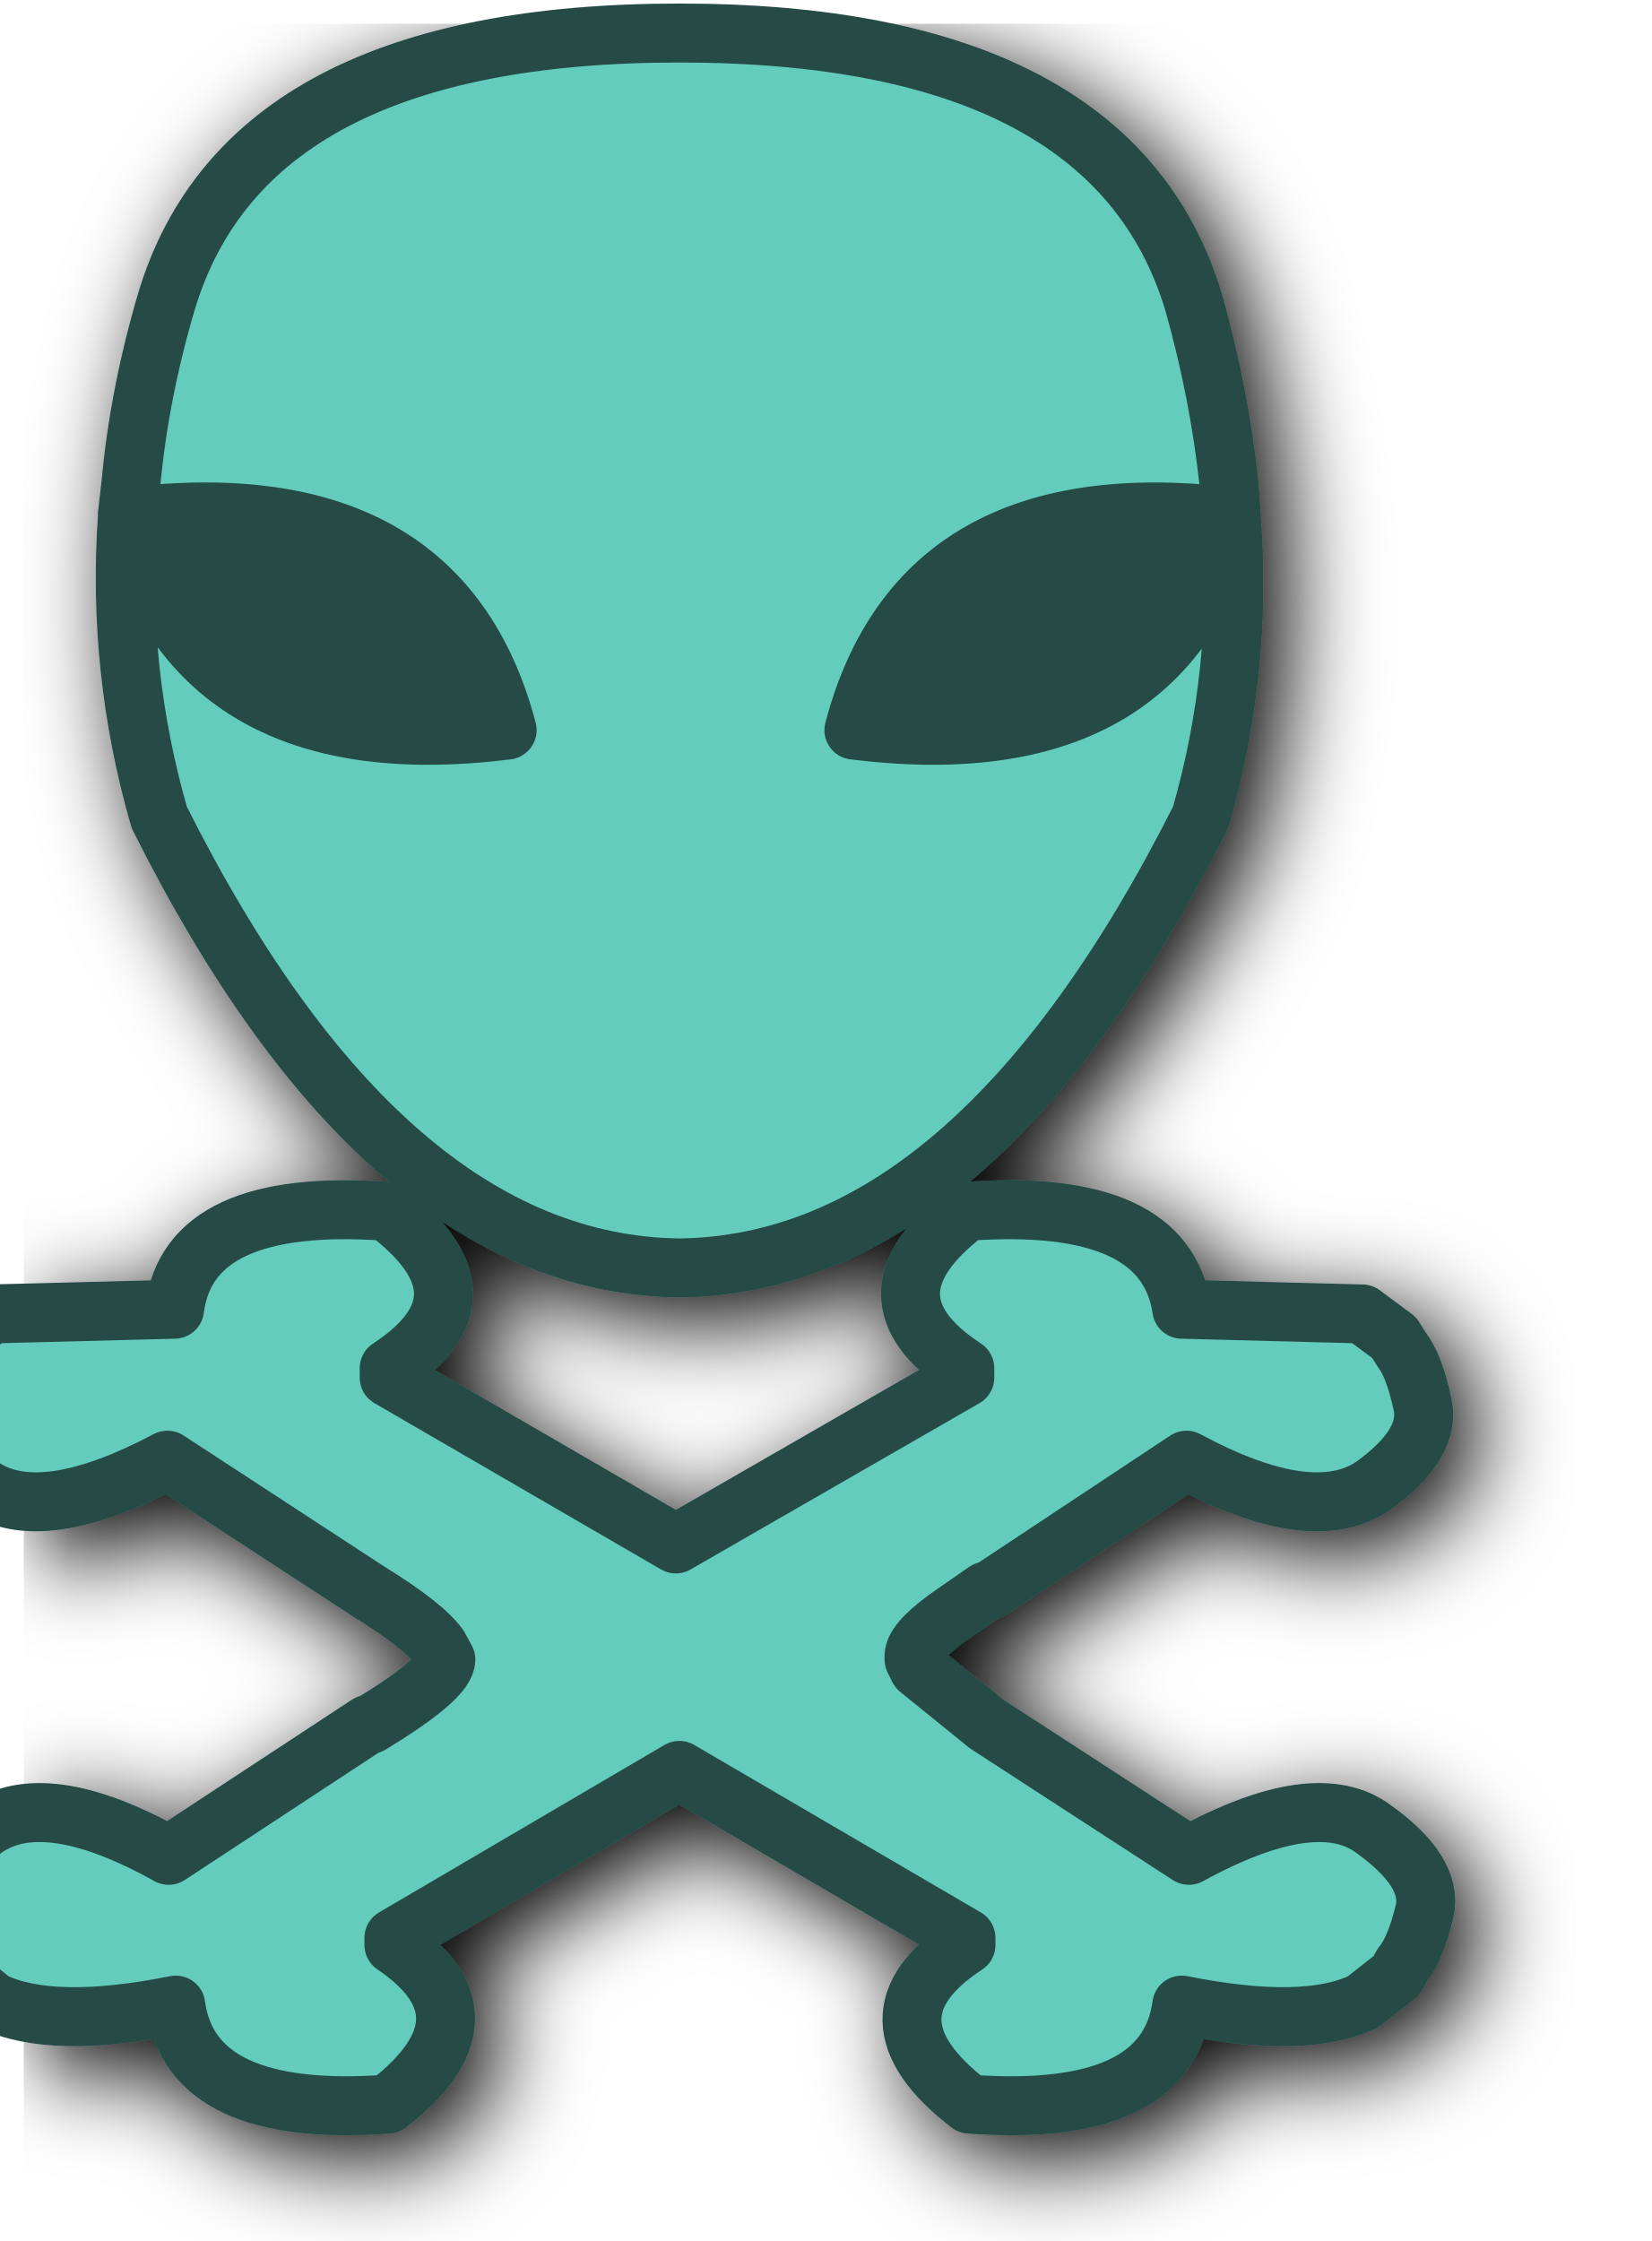
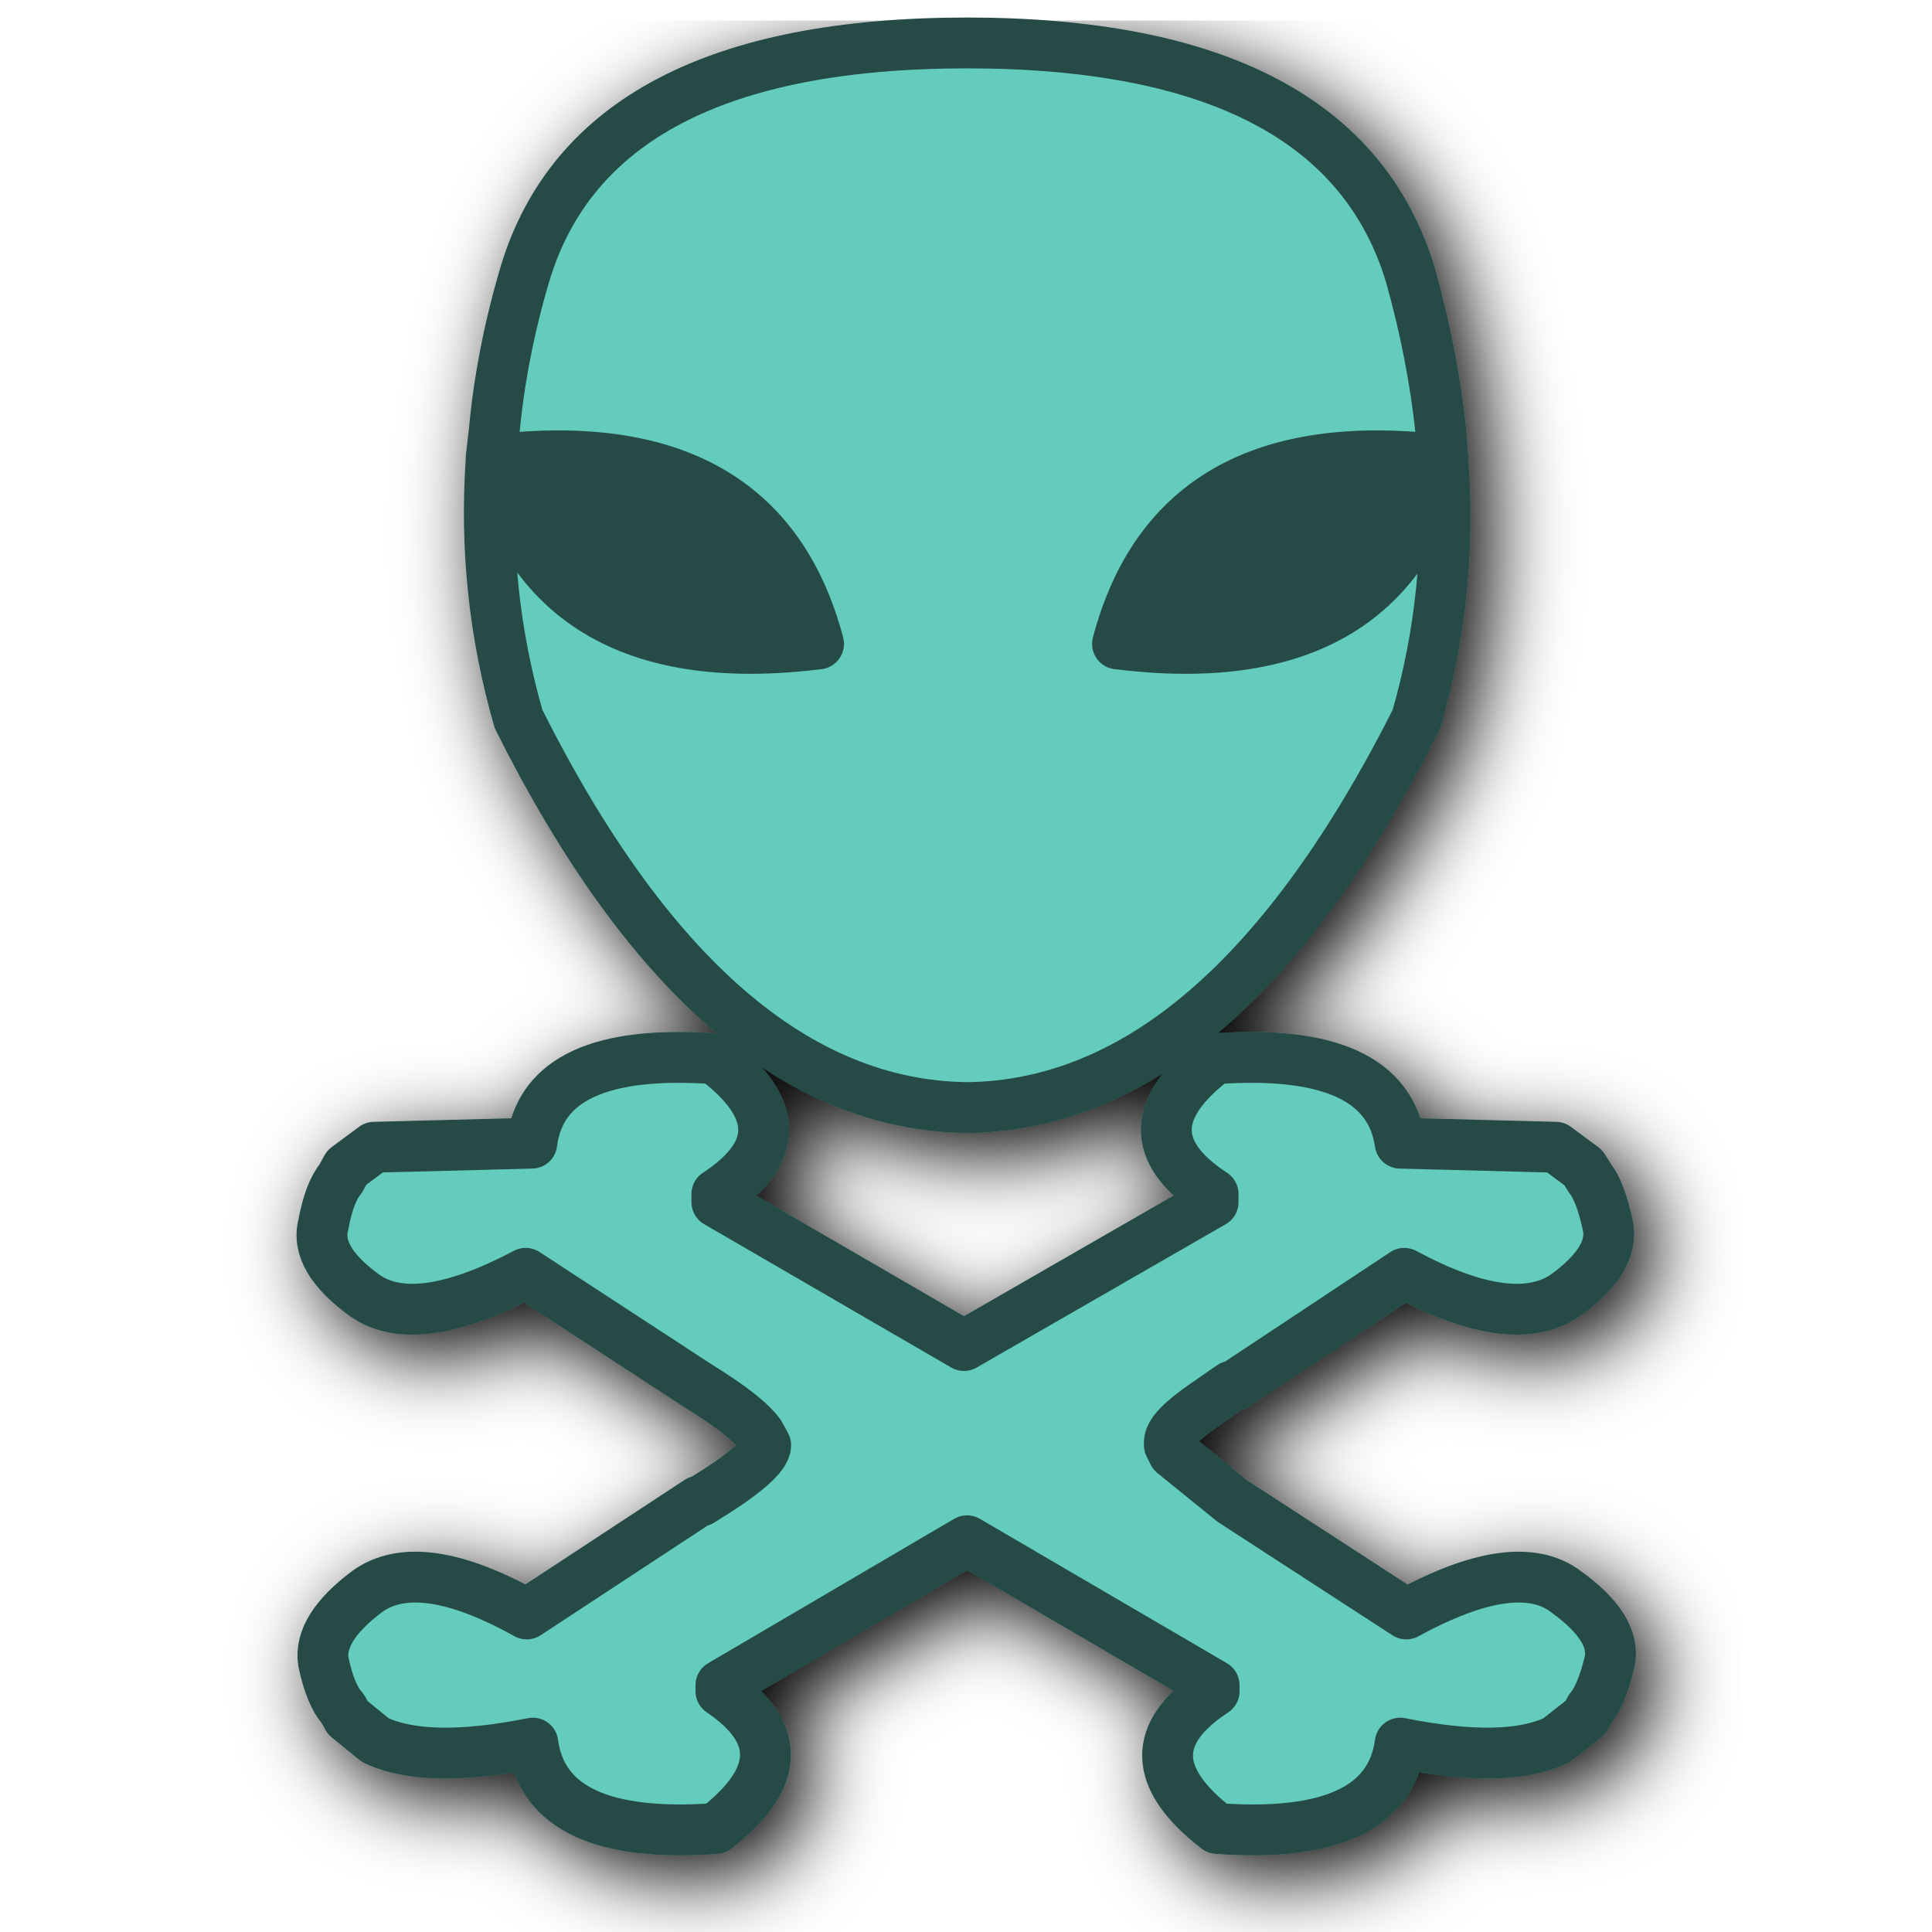
- <svg xmlns="http://www.w3.org/2000/svg" width="70px" height="95px" viewBox="0 0 70 95">
+ <svg xmlns="http://www.w3.org/2000/svg" width="95" height="95">
  <defs />
  <filter id="drop-shadow">
    <feGaussianBlur in="SourceAlpha" stdDeviation="2" result="blur" />
    <feOffset in="blur" dx="1" dy="1" result="offsetBlur" />
    <feMerge>
      <feMergeNode in="offsetBlur" />
      <feMergeNode in="SourceGraphic" />
    </feMerge>
  </filter>
-   <g style="filter: url(#drop-shadow);">
-     <path stroke="none" fill="#64ccbc" d="M38.75 70.2 L38.75 70.35 38.95 70.75 41.85 73.1 50.4 78.65 Q55.8 75.7 58.25 77.55 60.75 79.35 60.4 81 60 82.65 59.45 83.3 L59.2 83.75 57.8 84.85 Q55.35 86.05 50.1 85 49.45 89.8 41.1 89.2 36.3 85.5 40.95 82.45 L40.95 82.15 28.8 75.05 16.7 82.15 16.7 82.45 Q21.2 85.5 16.45 89.2 8.1 89.8 7.45 85 2.2 86.05 -0.3 84.85 L-1.65 83.75 -1.9 83.3 Q-2.5 82.65 -2.85 81 -3.1 79.35 -0.7 77.55 1.85 75.7 7.15 78.65 L15.6 73.1 15.7 73.1 Q18.9 71.15 18.9 70.35 L18.6 69.8 Q17.95 68.9 15.6 67.45 L7.1 61.9 Q1.7 64.75 -0.8 63 -3.3 61.2 -2.85 59.5 -2.55 57.9 -2 57.25 L-1.7 56.7 -0.35 55.7 7.4 55.5 Q8 50.75 16.4 51.35 21.15 54.95 16.5 58 L16.5 58.4 28.65 65.45 40.9 58.4 40.9 58 Q36.25 54.95 41 51.35 49.4 50.75 50.1 55.5 L57.75 55.7 59.1 56.7 59.45 57.25 Q59.95 57.9 60.3 59.5 60.7 61.2 58.2 63 55.6 64.75 50.3 61.9 L42 67.4 41.8 67.45 40.5 68.35 Q38.75 69.55 38.75 70.2" />
-     <path fill="none" stroke="#254c47" stroke-width="2.5" stroke-linecap="round" stroke-linejoin="round" d="M38.75 70.2 Q38.75 69.55 40.5 68.35 L41.8 67.45 42 67.4 50.3 61.9 Q55.6 64.75 58.2 63 60.7 61.2 60.3 59.5 59.95 57.9 59.45 57.25 L59.1 56.7 57.75 55.7 50.1 55.5 Q49.4 50.75 41 51.35 36.25 54.95 40.9 58 L40.9 58.4 28.65 65.45 16.5 58.4 16.5 58 Q21.15 54.95 16.4 51.35 8 50.75 7.4 55.5 L-0.35 55.7 -1.7 56.7 -2 57.25 Q-2.55 57.9 -2.85 59.5 -3.3 61.2 -0.8 63 1.7 64.75 7.1 61.9 L15.6 67.45 Q17.95 68.9 18.6 69.8 L18.9 70.35 Q18.9 71.15 15.7 73.1 L15.6 73.1 7.15 78.65 Q1.85 75.7 -0.7 77.55 -3.1 79.35 -2.85 81 -2.5 82.65 -1.9 83.3 L-1.65 83.75 -0.3 84.85 Q2.2 86.05 7.45 85 8.1 89.8 16.45 89.2 21.2 85.5 16.7 82.45 L16.7 82.15 28.8 75.05 40.95 82.15 40.95 82.45 Q36.3 85.5 41.1 89.2 49.45 89.8 50.1 85 55.35 86.05 57.8 84.85 L59.2 83.75 59.45 83.3 Q60 82.65 60.4 81 60.75 79.35 58.25 77.55 55.8 75.7 50.4 78.65 L41.85 73.1 38.95 70.75 38.75 70.35 38.75 70.2" />
-     <path stroke="none" fill="#64ccbc" d="M5.5 21.9 L5.4 21.8 5.55 20.5 Q5.9 16.7 7.05 12.8 10.45 1.4 28.8 1.4 47.15 1.4 50.6 12.8 51.7 16.7 52.1 20.5 L52.2 21.8 52.15 21.9 52.2 21.9 Q52.7 28.4 50.9 34.65 41.35 53.6 28.8 53.75 16.25 53.6 6.75 34.65 4.95 28.4 5.4 21.9 L5.5 21.9 Q8.25 32.6 21.5 30.95 18.7 20.35 5.5 21.9 M52.15 21.9 Q39 20.35 36.2 30.95 49.45 32.6 52.15 21.9" />
-     <path stroke="none" fill="#254c47" d="M52.15 21.9 Q49.45 32.6 36.2 30.95 39 20.35 52.15 21.9 M5.5 21.9 Q18.7 20.35 21.5 30.95 8.25 32.6 5.5 21.9" />
-     <path fill="none" stroke="#254c47" stroke-width="2.5" stroke-linecap="round" stroke-linejoin="round" d="M52.15 21.9 L52.2 21.8 52.1 20.5 Q51.7 16.7 50.6 12.8 47.15 1.4 28.8 1.4 10.45 1.4 7.05 12.8 5.9 16.7 5.55 20.5 L5.4 21.8 5.5 21.9 Q18.7 20.35 21.5 30.95 8.25 32.6 5.5 21.9 L5.4 21.9 Q4.95 28.4 6.75 34.65 16.25 53.6 28.8 53.75 41.35 53.6 50.9 34.65 52.7 28.4 52.2 21.9 L52.15 21.9 Q49.45 32.6 36.2 30.95 39 20.35 52.15 21.9" />
+   <g>
+     <g id="svg_1" style="filter: url(#drop-shadow);">
+       <path id="svg_2" d="m57.5,70.912l0,0.15l0.2,0.4l2.9,2.35l8.55,5.55q5.4,-2.95 7.85,-1.1q2.5,1.8 2.15,3.45q-0.4,1.65 -0.95,2.3l-0.25,0.45l-1.4,1.1q-2.45,1.2 -7.7,0.15q-0.65,4.8 -9,4.2q-4.8,-3.7 -0.15,-6.75l0,-0.3l-12.15,-7.1l-12.1,7.1l0,0.3q4.5,3.05 -0.25,6.75q-8.35,0.6 -9,-4.2q-5.25,1.05 -7.75,-0.15l-1.35,-1.1l-0.25,-0.45q-0.6,-0.65 -0.95,-2.3q-0.25,-1.65 2.15,-3.45q2.55,-1.85 7.85,1.1l8.45,-5.55l0.1,0q3.2,-1.95 3.2,-2.75l-0.3,-0.55q-0.65,-0.9 -3,-2.35l-8.5,-5.55q-5.4,2.85 -7.9,1.1q-2.5,-1.8 -2.05,-3.5q0.3,-1.6 0.85,-2.25l0.3,-0.55l1.35,-1l7.75,-0.2q0.6,-4.75 9,-4.15q4.75,3.6 0.1,6.65l0,0.4l12.15,7.05l12.25,-7.05l0,-0.4q-4.65,-3.05 0.1,-6.65q8.4,-0.6 9.1,4.15l7.65,0.2l1.35,1l0.35,0.55q0.5,0.65 0.85,2.25q0.4,1.7 -2.1,3.5q-2.6,1.75 -7.9,-1.1l-8.3,5.5l-0.2,0.05l-1.3,0.9q-1.75,1.2 -1.75,1.85" fill="#64ccbc" />
+       <path id="svg_3" d="m57.5,70.912q0,-0.65 1.75,-1.85l1.3,-0.9l0.2,-0.05l8.3,-5.5q5.3,2.85 7.9,1.1q2.5,-1.8 2.1,-3.5q-0.35,-1.6 -0.85,-2.25l-0.35,-0.55l-1.35,-1l-7.65,-0.2q-0.7,-4.75 -9.1,-4.15q-4.75,3.6 -0.1,6.65l0,0.4l-12.25,7.05l-12.15,-7.05l0,-0.4q4.65,-3.05 -0.1,-6.65q-8.4,-0.6 -9,4.15l-7.75,0.2l-1.35,1l-0.3,0.55q-0.55,0.65 -0.85,2.25q-0.45,1.7 2.05,3.5q2.5,1.75 7.9,-1.1l8.5,5.55q2.35,1.45 3,2.35l0.3,0.55q0,0.8 -3.2,2.75l-0.1,0l-8.45,5.55q-5.3,-2.95 -7.85,-1.1q-2.4,1.8 -2.15,3.45q0.35,1.65 0.95,2.3l0.25,0.45l1.35,1.1q2.5,1.2 7.75,0.15q0.65,4.8 9,4.2q4.75,-3.7 0.25,-6.75l0,-0.3l12.1,-7.1l12.15,7.1l0,0.3q-4.65,3.05 0.15,6.75q8.35,0.6 9,-4.2q5.25,1.05 7.7,-0.15l1.4,-1.1l0.25,-0.45q0.55,-0.65 0.95,-2.3q0.35,-1.65 -2.15,-3.45q-2.45,-1.85 -7.85,1.1l-8.55,-5.55l-2.9,-2.35l-0.2,-0.4l0,-0.15" stroke-linejoin="round" stroke-linecap="round" stroke-width="2.5" stroke="#254c47" fill="none" />
+       <path id="svg_4" d="m24.25,22.612l-0.1,-0.1l0.15,-1.3q0.35,-3.8 1.5,-7.7q3.4,-11.4 21.75,-11.4q18.35,0 21.8,11.4q1.1,3.9 1.5,7.7l0.1,1.3l-0.05,0.1l0.05,0q0.5,6.5 -1.3,12.75q-9.55,18.95 -22.1,19.1q-12.55,-0.15 -22.05,-19.1q-1.8,-6.25 -1.35,-12.75l0.1,0q2.75,10.7 16,9.05q-2.8,-10.6 -16,-9.05m46.65,0q-13.15,-1.55 -15.95,9.05q13.25,1.65 15.95,-9.05" fill="#64ccbc" />
+       <path id="svg_5" d="m70.9,22.612q-2.7,10.7 -15.95,9.05q2.8,-10.6 15.95,-9.05m-46.65,0q13.2,-1.55 16,9.05q-13.25,1.65 -16,-9.05" fill="#254c47" />
+       <path id="svg_6" d="m70.9,22.612l0.05,-0.1l-0.1,-1.3q-0.4,-3.8 -1.5,-7.7q-3.45,-11.4 -21.8,-11.4q-18.35,0 -21.75,11.4q-1.15,3.9 -1.5,7.7l-0.15,1.3l0.1,0.1q13.2,-1.55 16,9.05q-13.25,1.65 -16,-9.05l-0.1,0q-0.45,6.5 1.35,12.75q9.5,18.95 22.05,19.1q12.55,-0.15 22.1,-19.1q1.8,-6.25 1.3,-12.75l-0.05,0q-2.7,10.7 -15.95,9.05q2.8,-10.6 15.95,-9.05" stroke-linejoin="round" stroke-linecap="round" stroke-width="2.5" stroke="#254c47" fill="none" />
+     </g>
  </g>
</svg>
